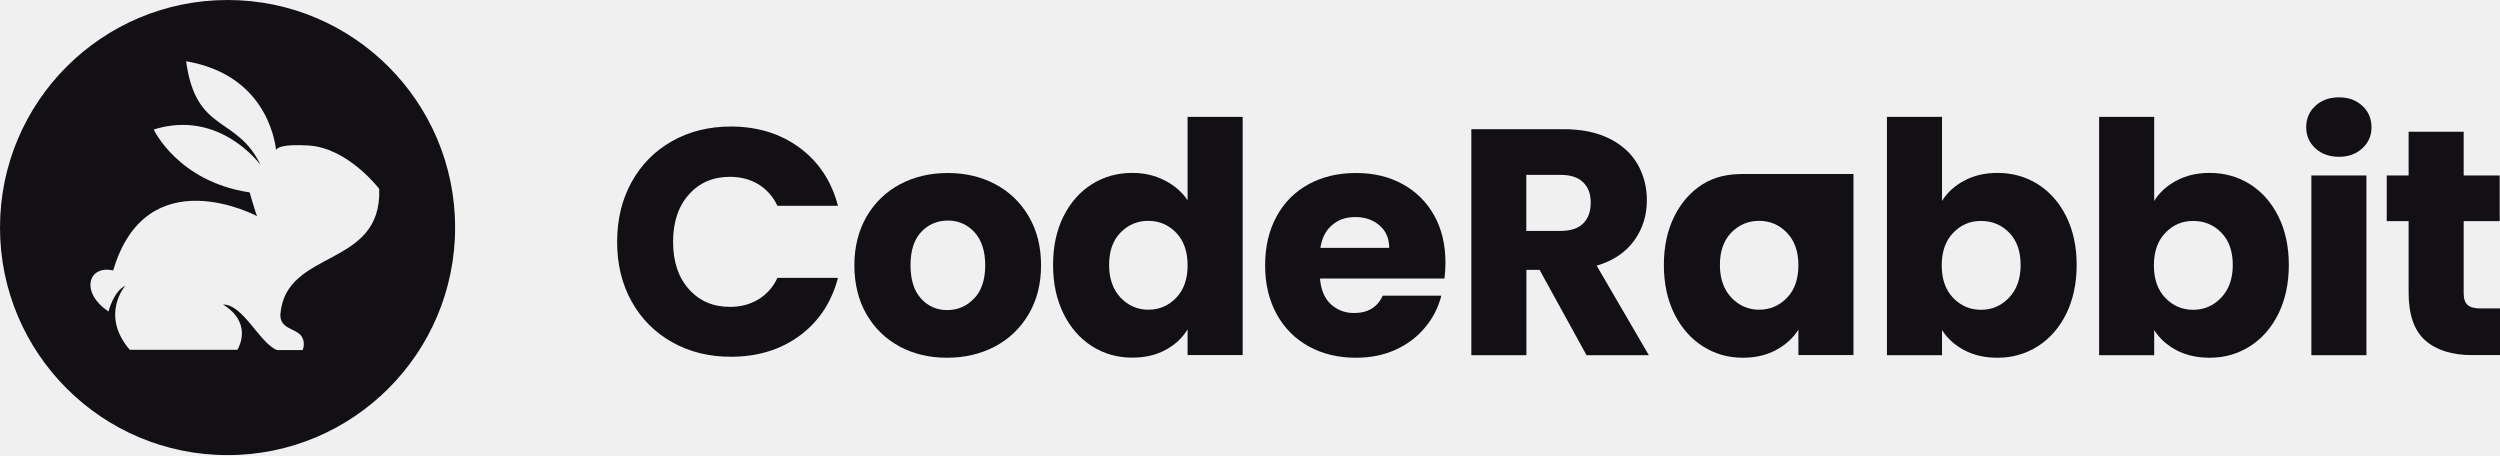
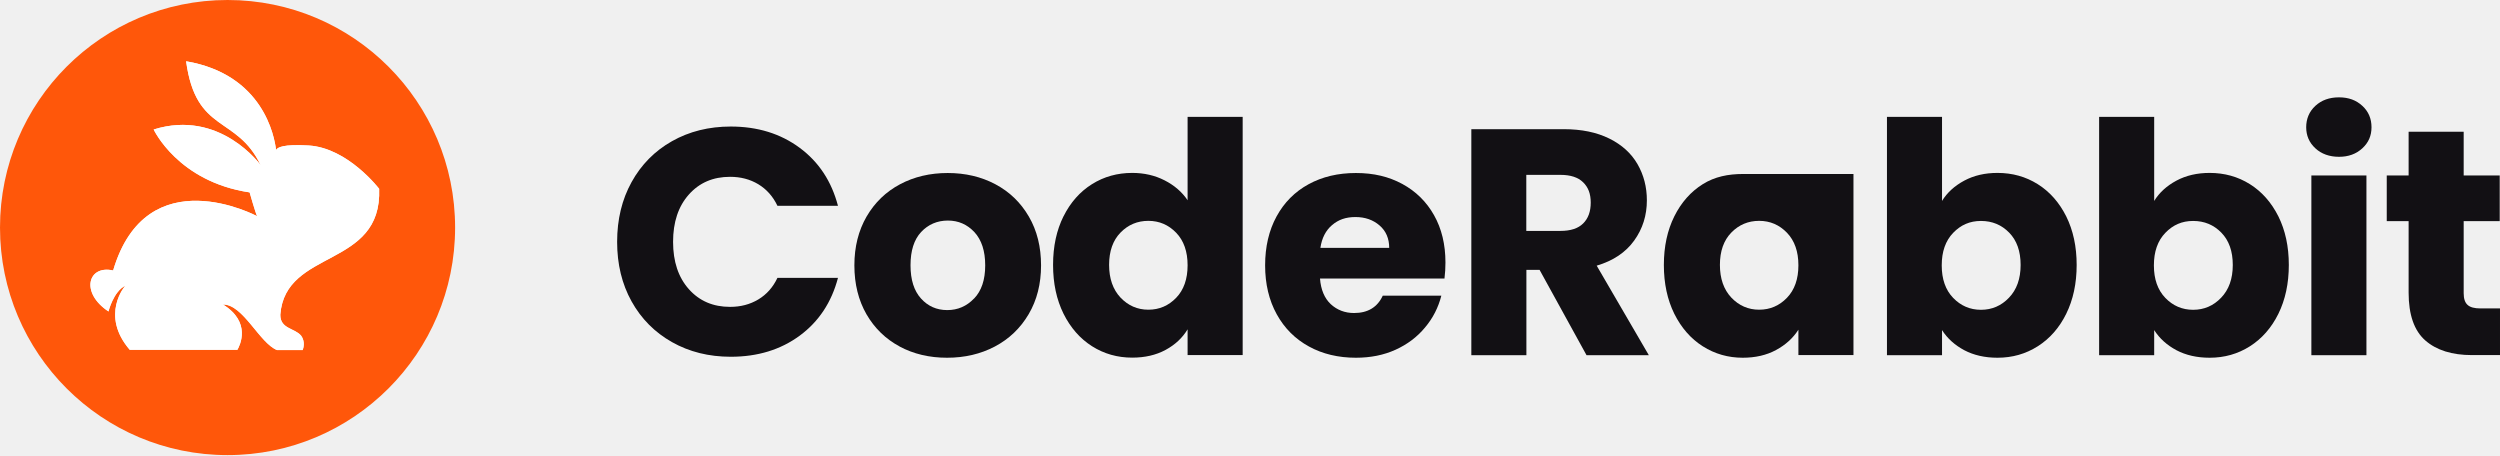
<svg xmlns="http://www.w3.org/2000/svg" width="2814" height="513" viewBox="0 0 2814 513" fill="none">
  <g clip-path="url(#clip0_1_4117)">
    <path d="M710.905 204.961C721.785 185.29 736.95 169.904 756.402 158.915C775.854 147.925 797.943 142.43 822.56 142.43C852.782 142.43 878.607 150.453 900.147 166.388C921.687 182.323 935.974 204.082 943.227 231.666H875.091C870.035 221.006 862.782 212.984 853.551 207.379C844.21 201.774 833.66 199.027 821.791 199.027C802.669 199.027 787.283 205.621 775.414 218.918C763.545 232.216 757.611 250.019 757.611 272.218C757.611 294.417 763.545 312.221 775.414 325.518C787.283 338.816 802.669 345.41 821.791 345.41C833.66 345.41 844.21 342.662 853.551 337.057C862.892 331.453 870.035 323.43 875.091 312.77H943.227C935.974 340.354 921.577 362.004 900.147 377.829C878.607 393.654 852.782 401.567 822.56 401.567C797.943 401.567 775.854 396.072 756.402 385.082C736.95 374.093 721.785 358.817 710.905 339.255C700.025 319.694 694.64 297.385 694.64 272.218C694.64 247.052 700.025 224.633 710.905 204.961Z" fill="#121014" />
    <path d="M1012.68 390.029C996.855 381.567 984.437 369.479 975.315 353.763C966.304 338.048 961.688 319.695 961.688 298.705C961.688 277.715 966.304 259.582 975.425 243.757C984.656 227.931 997.185 215.843 1013.12 207.381C1029.05 198.919 1046.97 194.743 1066.75 194.743C1086.53 194.743 1104.44 198.919 1120.38 207.381C1136.31 215.843 1148.84 227.931 1158.07 243.757C1167.3 259.582 1171.81 277.935 1171.81 298.705C1171.81 319.476 1167.19 337.828 1157.85 353.653C1148.51 369.479 1135.87 381.567 1119.83 390.029C1103.78 398.491 1085.87 402.667 1065.98 402.667C1046.09 402.667 1028.4 398.491 1012.57 390.029H1012.68ZM1096.42 336.07C1104.77 327.388 1108.95 314.97 1108.95 298.705C1108.95 282.44 1104.88 270.132 1096.86 261.34C1088.73 252.658 1078.84 248.262 1066.97 248.262C1055.1 248.262 1044.88 252.548 1036.86 261.12C1028.83 269.692 1024.88 282.221 1024.88 298.595C1024.88 314.97 1028.83 327.278 1036.64 335.96C1044.44 344.642 1054.33 349.038 1066.2 349.038C1078.07 349.038 1088.18 344.642 1096.42 335.96V336.07Z" fill="#121014" />
    <path d="M1197.09 243.536C1204.89 227.82 1215.66 215.732 1229.17 207.27C1242.69 198.808 1257.75 194.632 1274.45 194.632C1287.75 194.632 1299.84 197.379 1310.83 202.984C1321.82 208.588 1330.5 216.061 1336.76 225.403V131.551H1398.75V399.699H1336.76V370.686C1330.94 380.357 1322.7 388.05 1311.93 393.874C1301.16 399.699 1288.63 402.556 1274.45 402.556C1257.75 402.556 1242.69 398.27 1229.17 389.698C1215.66 381.126 1205 368.928 1197.09 353.103C1189.28 337.278 1185.33 319.035 1185.33 298.154C1185.33 277.274 1189.28 259.141 1197.09 243.426V243.536ZM1323.91 261.998C1315.33 253.097 1304.89 248.591 1292.59 248.591C1280.28 248.591 1269.84 252.987 1261.26 261.778C1252.69 270.57 1248.41 282.769 1248.41 298.154C1248.41 313.54 1252.69 325.848 1261.26 334.97C1269.84 343.981 1280.28 348.597 1292.59 348.597C1304.89 348.597 1315.33 344.091 1323.91 335.19C1332.48 326.288 1336.76 314.089 1336.76 298.594C1336.76 283.098 1332.48 270.9 1323.91 261.998Z" fill="#121014" />
    <path d="M1626.01 313.54H1485.79C1486.77 326.068 1490.84 335.739 1497.87 342.333C1505.02 348.926 1513.81 352.333 1524.14 352.333C1539.64 352.333 1550.41 345.849 1556.45 332.772H1622.39C1618.98 346.069 1612.94 358.048 1604.03 368.598C1595.24 379.258 1584.14 387.61 1570.85 393.654C1557.55 399.699 1542.71 402.666 1526.23 402.666C1506.45 402.666 1488.75 398.49 1473.37 390.028C1457.87 381.566 1445.78 369.477 1437.1 353.762C1428.42 338.047 1424.02 319.694 1424.02 298.704C1424.02 277.713 1428.31 259.361 1436.88 243.645C1445.45 227.93 1457.43 215.841 1472.93 207.379C1488.42 198.917 1506.12 194.741 1526.23 194.741C1546.34 194.741 1563.15 198.807 1578.43 207.05C1593.59 215.292 1605.57 226.941 1614.15 242.217C1622.72 257.382 1627 275.186 1627 295.517C1627 301.341 1626.67 307.385 1625.9 313.65L1626.01 313.54ZM1563.7 279.142C1563.7 268.482 1560.08 260.02 1552.82 253.756C1545.57 247.492 1536.56 244.305 1525.68 244.305C1514.8 244.305 1506.56 247.272 1499.41 253.316C1492.27 259.361 1487.87 267.932 1486.23 279.032H1563.81L1563.7 279.142Z" fill="#121014" />
    <path d="M1785.8 399.809L1732.94 303.759H1718.11V399.809H1656.13V145.397H1760.09C1780.2 145.397 1797.23 148.914 1811.41 155.948C1825.59 162.981 1836.14 172.542 1843.17 184.741C1850.2 196.939 1853.72 210.566 1853.72 225.512C1853.72 242.436 1849 257.492 1839.43 270.79C1829.87 284.087 1815.81 293.538 1797.23 299.033L1855.92 399.809H1785.91H1785.8ZM1718 259.91H1756.46C1767.78 259.91 1776.35 257.163 1781.96 251.558C1787.67 245.953 1790.53 238.15 1790.53 228.04C1790.53 217.929 1787.67 210.786 1781.96 205.181C1776.24 199.577 1767.78 196.829 1756.46 196.829H1718V259.91Z" fill="#121014" />
    <path d="M1884.6 243.536C1892.41 227.82 1903.18 215.732 1916.69 207.27C1930.21 198.808 1945.38 195.84 1961.97 195.84H2086.26V399.699H2024.28V371.126C2018.24 380.577 2009.89 388.16 1999.12 393.984C1988.35 399.809 1975.82 402.666 1961.64 402.666C1945.16 402.666 1930.21 398.38 1916.69 389.808C1903.18 381.236 1892.52 369.038 1884.6 353.213C1876.8 337.387 1872.84 319.145 1872.84 298.264C1872.84 277.384 1876.8 259.251 1884.6 243.536ZM2011.42 261.998C2002.85 253.097 1992.41 248.591 1980.1 248.591C1967.8 248.591 1957.35 252.987 1948.78 261.778C1940.21 270.57 1935.93 282.769 1935.93 298.154C1935.93 313.54 1940.21 325.848 1948.78 334.97C1957.35 343.981 1967.8 348.597 1980.1 348.597C1992.41 348.597 2002.85 344.091 2011.42 335.189C2020 326.288 2024.28 314.089 2024.28 298.594C2024.28 283.098 2020 270.9 2011.42 261.998Z" fill="#121014" />
    <path d="M2211 203.313C2221.88 197.489 2234.29 194.632 2248.36 194.632C2265.07 194.632 2280.12 198.808 2293.64 207.27C2307.16 215.732 2317.82 227.82 2325.73 243.536C2333.53 259.251 2337.49 277.494 2337.49 298.264C2337.49 319.035 2333.53 337.387 2325.73 353.213C2317.93 369.038 2307.16 381.236 2293.64 389.808C2280.12 398.38 2265.07 402.666 2248.36 402.666C2234.07 402.666 2221.66 399.809 2211 394.204C2200.34 388.49 2191.98 381.017 2185.94 371.565V399.809H2123.96V131.551H2185.94V226.172C2191.76 216.721 2200.12 209.138 2211 203.313ZM2261.55 261.888C2252.98 253.097 2242.43 248.701 2229.79 248.701C2217.15 248.701 2207.04 253.207 2198.47 262.108C2189.9 271.01 2185.61 283.208 2185.61 298.704C2185.61 314.199 2189.9 326.398 2198.47 335.299C2207.04 344.201 2217.48 348.707 2229.79 348.707C2242.1 348.707 2252.65 344.201 2261.33 335.08C2270.01 326.068 2274.41 313.76 2274.41 298.264C2274.41 282.769 2270.12 270.68 2261.55 261.888Z" fill="#121014" />
    <path d="M2449.8 203.314C2460.68 197.49 2473.1 194.633 2487.17 194.633C2503.87 194.633 2518.93 198.809 2532.45 207.271C2545.96 215.733 2556.62 227.821 2564.54 243.537C2572.34 259.252 2576.3 277.495 2576.3 298.265C2576.3 319.036 2572.34 337.388 2564.54 353.214C2556.73 369.039 2545.96 381.237 2532.45 389.809C2518.93 398.381 2503.87 402.667 2487.17 402.667C2472.88 402.667 2460.46 399.81 2449.8 394.205C2439.14 388.491 2430.79 381.018 2424.75 371.566V399.81H2362.77V131.552H2424.75V226.173C2430.57 216.722 2438.93 209.139 2449.8 203.314ZM2500.36 261.889C2491.79 253.098 2481.24 248.702 2468.6 248.702C2455.96 248.702 2445.85 253.208 2437.28 262.109C2428.7 271.011 2424.42 283.209 2424.42 298.705C2424.42 314.2 2428.7 326.399 2437.28 335.3C2445.85 344.202 2456.29 348.708 2468.6 348.708C2480.91 348.708 2491.46 344.202 2500.14 335.081C2508.82 326.069 2513.22 313.761 2513.22 298.265C2513.22 282.77 2508.93 270.681 2500.36 261.889Z" fill="#121014" />
    <path d="M2606.18 166.937C2599.26 160.563 2595.85 152.651 2595.85 143.2C2595.85 133.749 2599.26 125.506 2606.18 119.132C2613.11 112.758 2621.9 109.571 2632.78 109.571C2643.66 109.571 2652.12 112.758 2659.04 119.132C2665.97 125.506 2669.37 133.529 2669.37 143.2C2669.37 152.871 2665.97 160.563 2659.04 166.937C2652.12 173.311 2643.44 176.498 2632.78 176.498C2622.12 176.498 2613 173.311 2606.18 166.937ZM2663.66 197.599V399.809H2601.68V197.489H2663.66V197.599Z" fill="#121014" />
    <path d="M2814 347.169V399.699H2782.46C2760.04 399.699 2742.46 394.204 2729.93 383.215C2717.4 372.225 2711.14 354.312 2711.14 329.365V248.921H2686.52V197.489H2711.14V148.255H2773.12V197.489H2813.67V248.921H2773.12V330.135C2773.12 336.179 2774.55 340.575 2777.52 343.212C2780.37 345.85 2785.21 347.169 2792.02 347.169H2814.11H2814Z" fill="#121014" />
  </g>
-   <path d="M256.138 512.274C397.599 512.274 512.274 397.598 512.274 256.137C512.274 114.676 397.599 0 256.138 0C114.677 0 0 114.676 0 256.137C0 397.598 114.677 512.274 256.138 512.274Z" fill="#121014" mask="url(#rabbit-cutout)" />
+   <g transform="scale(17.90586)">
+     <path d="M14.305 28.609C22.205 28.609 28.609 22.205 28.609 14.305C28.609 6.404 22.205 0 14.305 0C6.404 0 0 6.404 0 14.305C0 22.205 6.404 28.609 14.305 28.609Z M23.835 11.87C23.835 11.87 21.871 9.294 19.402 9.146C17.809 9.05 17.423 9.268 17.354 9.431C17.255 8.587 16.552 4.679 11.699 3.851C12.318 8.422 14.877 7.231 16.384 10.381C16.384 10.381 13.841 6.834 9.66 8.14C9.66 8.14 11.184 11.423 15.691 12.094C15.691 12.094 16.052 13.364 16.161 13.588C16.161 13.588 9.22 9.873 7.112 17.003C5.544 16.638 5.017 18.386 6.82 19.579C6.82 19.579 7.127 18.329 7.874 17.958C7.874 17.958 6.271 19.793 8.156 21.99H14.922C15.085 21.712 15.809 20.25 14.019 19.143C15.283 19.125 16.311 21.57 17.417 22.007H19.026C19.08 21.871 19.194 21.465 18.927 21.099C18.515 20.614 17.613 20.68 17.621 19.783C17.932 15.61 24.029 16.892 23.835 11.87H23.835Z" fill-rule="evenodd" clip-rule="evenodd" fill="#FF570A" />
+     <path d="M23.835 11.87C23.835 11.87 21.871 9.294 19.402 9.146C17.809 9.05 17.423 9.268 17.354 9.431C17.255 8.587 16.552 4.679 11.699 3.851C12.318 8.422 14.877 7.231 16.384 10.381C16.384 10.381 13.841 6.834 9.66 8.14C9.66 8.14 11.184 11.423 15.691 12.094C15.691 12.094 16.052 13.364 16.161 13.588C16.161 13.588 9.22 9.873 7.112 17.003C5.544 16.638 5.017 18.386 6.82 19.579C6.82 19.579 7.127 18.329 7.874 17.958C7.874 17.958 6.271 19.793 8.156 21.99H14.922C15.085 21.712 15.809 20.25 14.019 19.143C15.283 19.125 16.311 21.57 17.417 22.007H19.026C19.08 21.871 19.194 21.465 18.927 21.099C18.515 20.614 17.613 20.68 17.621 19.783C17.932 15.61 24.029 16.892 23.835 11.87H23.835Z" fill="#FFFFFF" />
+   </g>
  <defs>
-     <mask id="rabbit-cutout" maskUnits="userSpaceOnUse" x="0" y="0" width="513" height="513" style="mask-type:luminance">
-       <rect width="513" height="513" fill="white" />
-       <path d="M426.826 212.551C426.826 212.551 391.654 166.417 347.446 163.779C318.918 162.051 312.007 165.962 310.769 168.875C308.998 153.771 296.418 83.793 209.509 68.963C220.604 150.806 266.423 129.481 293.406 185.892C293.406 185.892 247.871 122.376 173.011 145.761C173.011 145.761 200.296 204.545 281.002 216.556C281.002 216.556 287.47 239.305 289.419 243.31C289.419 243.31 165.125 176.791 127.385 304.458C99.298 297.929 89.877 329.218 122.16 350.592C122.16 350.592 127.652 328.208 141.028 321.564C141.028 321.564 112.325 354.416 146.078 393.758H267.224C270.151 388.783 283.107 362.602 251.066 342.785C273.683 342.453 292.094 386.235 311.902 394.06H340.711C341.686 391.63 343.723 384.35 338.938 377.801C331.56 369.116 315.407 370.292 315.551 354.231C321.129 279.523 430.293 302.464 426.822 212.551H426.826Z" fill="black" />
-     </mask>
    <clipPath id="clip0_1_4117">
      <rect width="2806.98" height="435.521" fill="white" transform="translate(7.01562 22.4219)" />
    </clipPath>
  </defs>
</svg>
